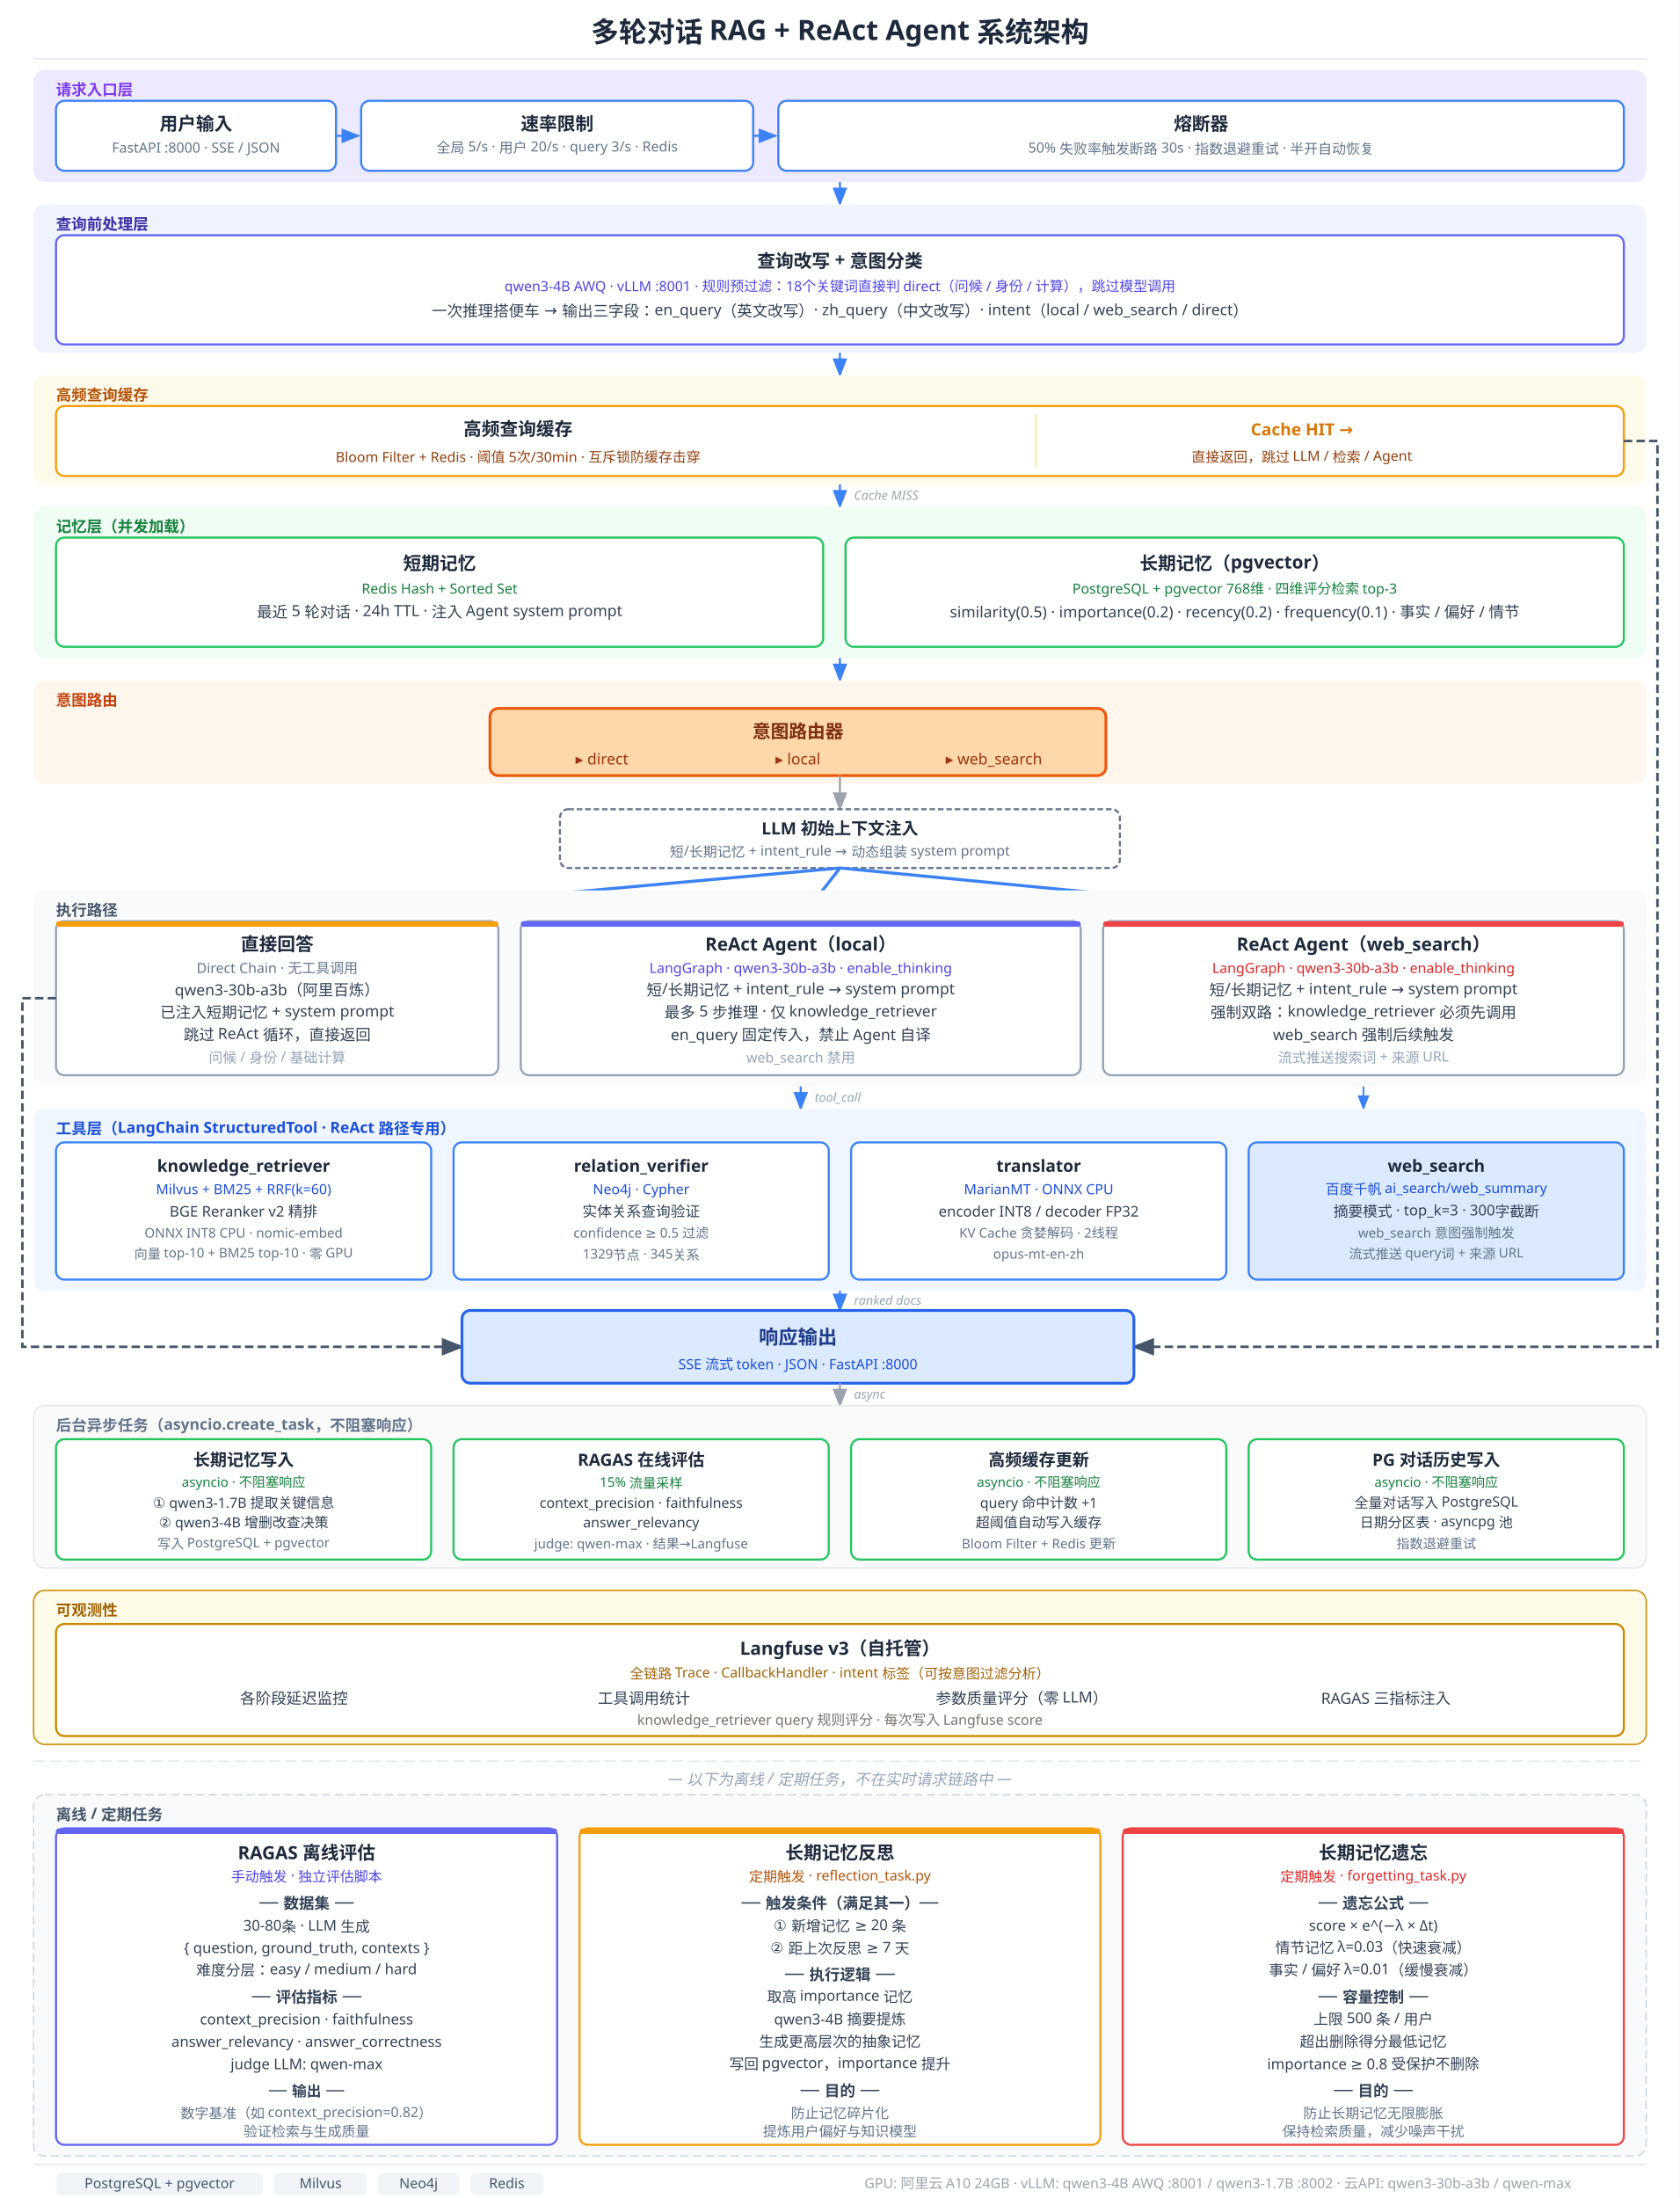
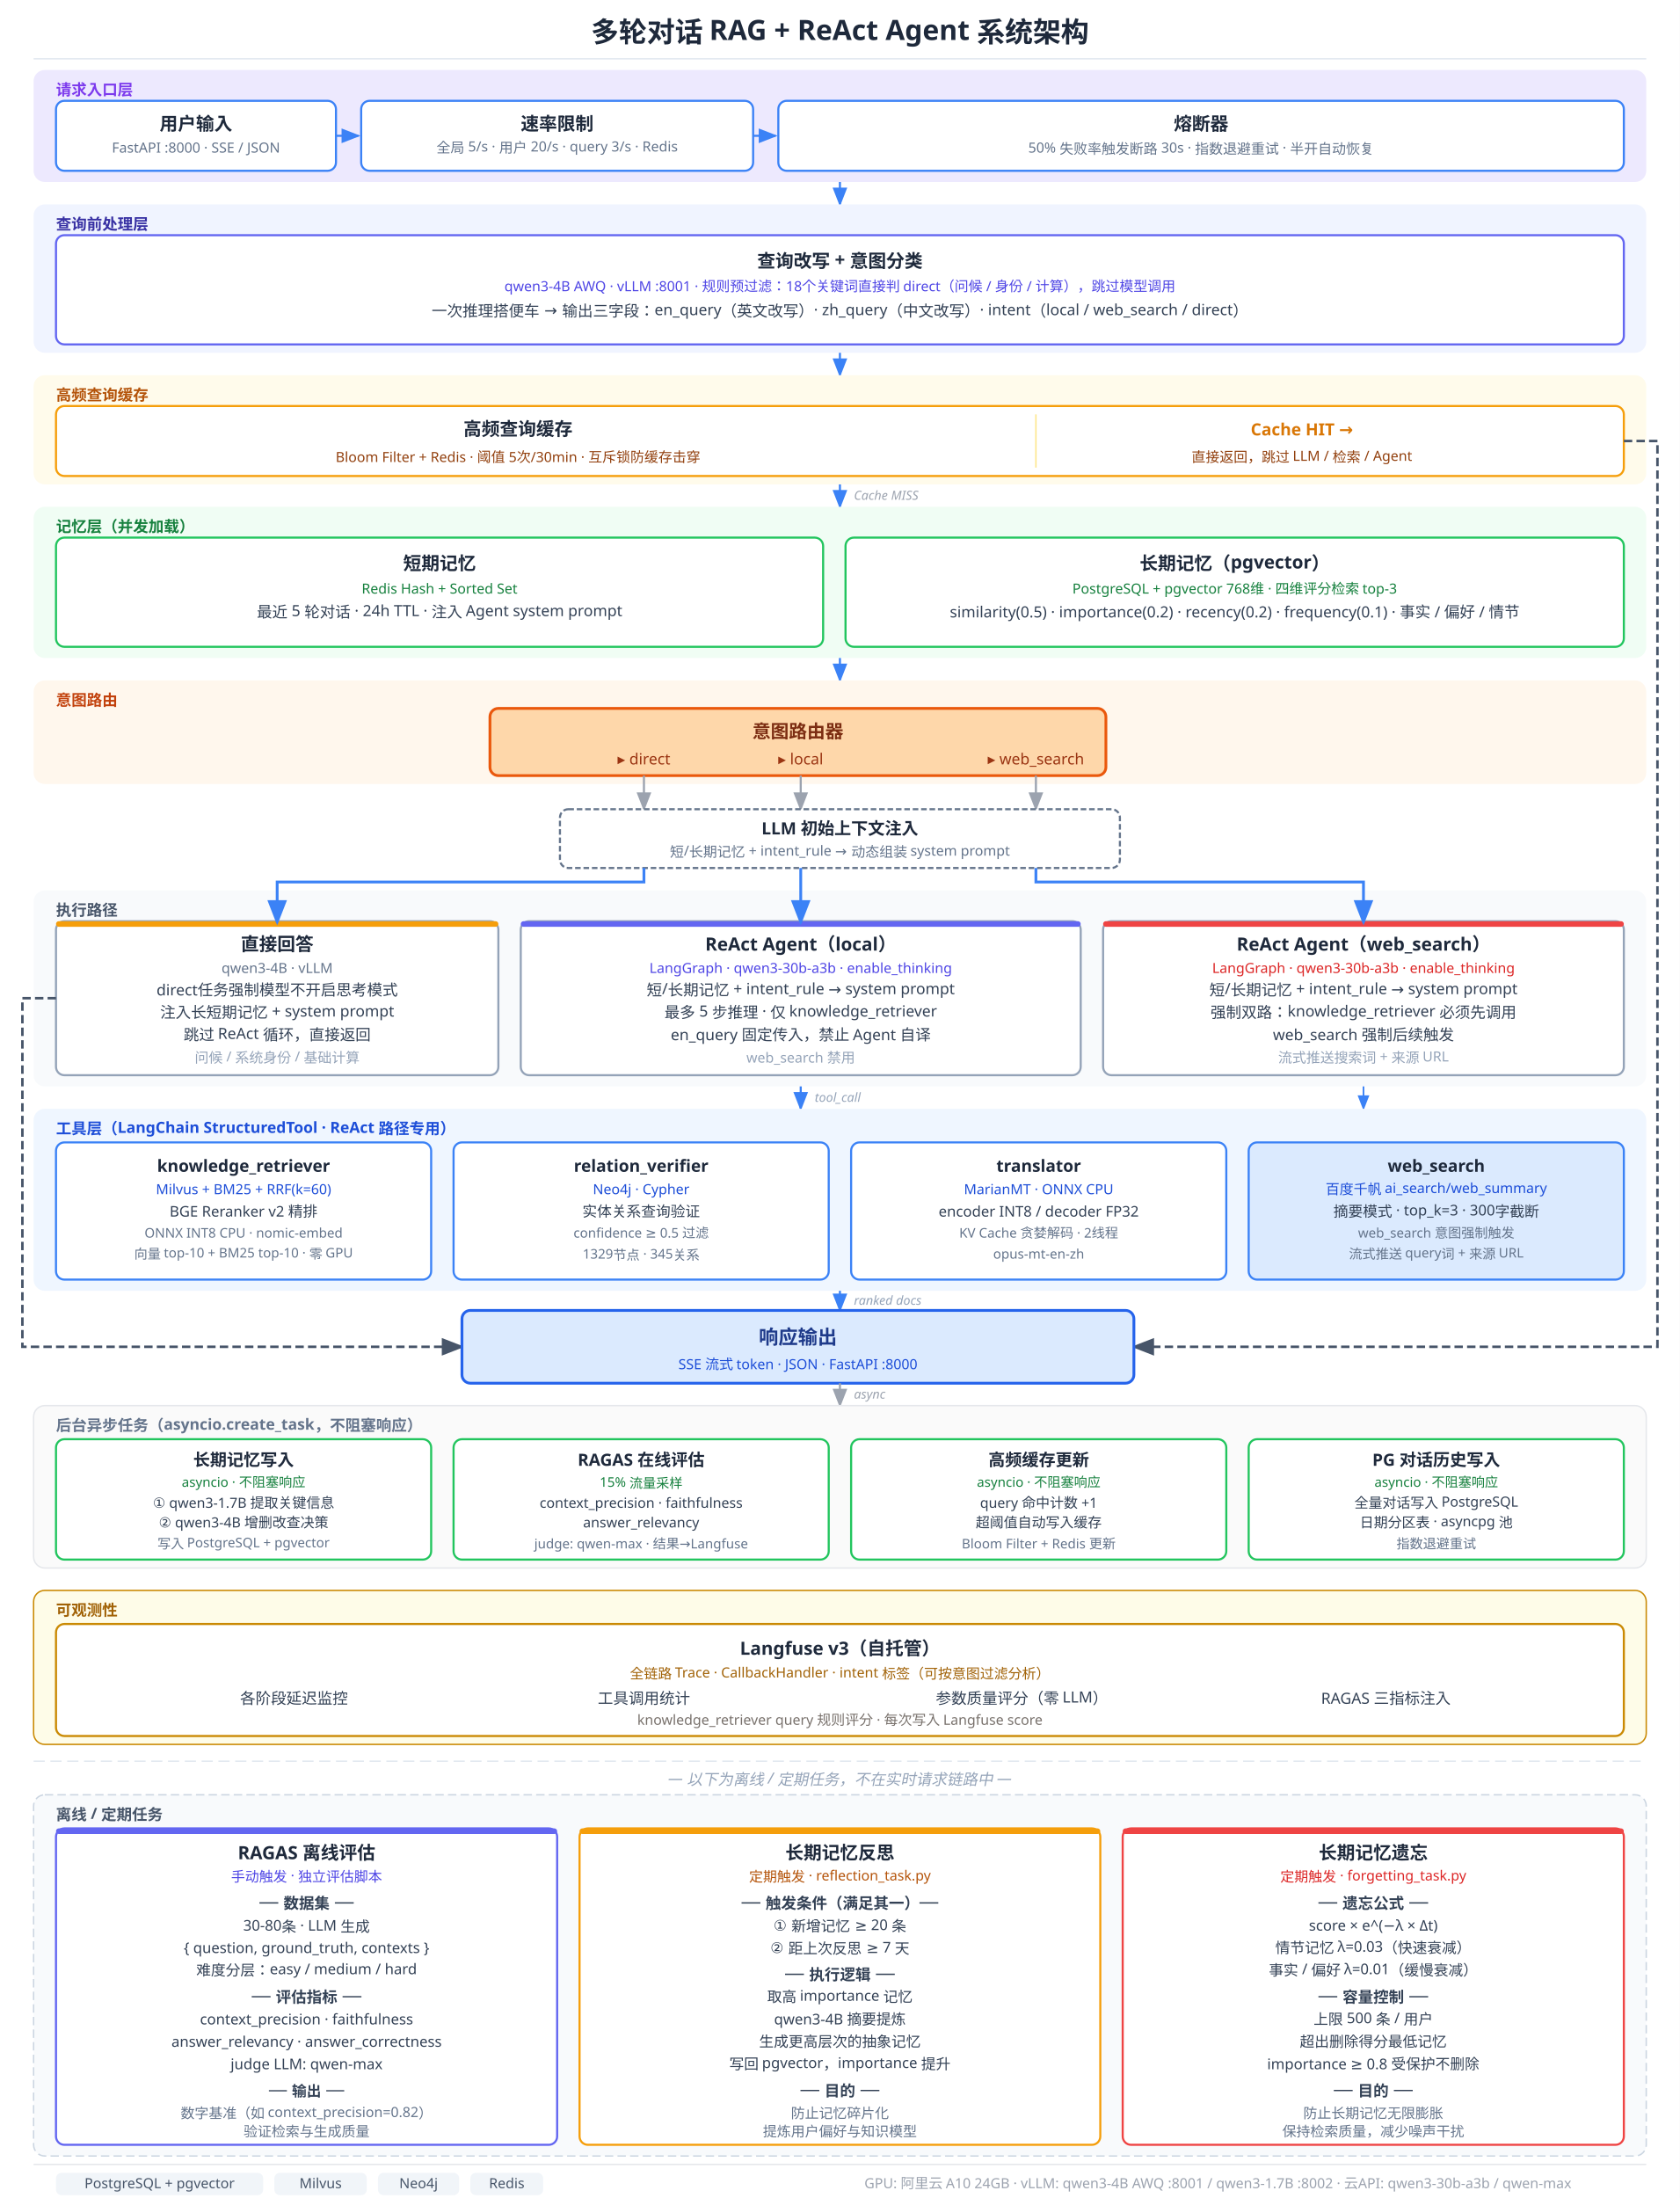
<svg xmlns="http://www.w3.org/2000/svg" viewBox="0 0 1200 1570" width="2400" height="3140" font-family="sans-serif">
  <defs>
    <marker id="ab" markerWidth="9" markerHeight="7" refX="8" refY="3.5" orient="auto">
      <polygon points="0 0,9 3.5,0 7" fill="#3b82f6" />
    </marker>
    <marker id="ag" markerWidth="9" markerHeight="7" refX="8" refY="3.5" orient="auto">
      <polygon points="0 0,9 3.5,0 7" fill="#9ca3af" />
    </marker>
    <marker id="ad" markerWidth="9" markerHeight="7" refX="8" refY="3.5" orient="auto">
      <polygon points="0 0,9 3.5,0 7" fill="#475569" />
    </marker>
  </defs>
  <rect width="1200" height="1570" fill="#ffffff" />
  <text x="600" y="30" text-anchor="middle" font-size="20" font-weight="700" fill="#1e293b">多轮对话 RAG + ReAct Agent 系统架构</text>
  <line x1="24" y1="42" x2="1176" y2="42" stroke="#e2e8f0" stroke-width="1" />
  <rect x="24" y="50" width="1152" height="80" rx="8" fill="#ede9fe" />
  <text x="40" y="68" font-size="11" font-weight="600" fill="#7c3aed">请求入口层</text>
  <rect x="40" y="72" width="200" height="50" rx="6" fill="#fff" stroke="#3b82f6" stroke-width="1.5" />
  <text x="140" y="93" text-anchor="middle" font-size="13" font-weight="600" fill="#1e293b">用户输入</text>
  <text x="140" y="109" text-anchor="middle" font-size="10" fill="#64748b">FastAPI :8000 · SSE / JSON</text>
  <line x1="240" y1="97" x2="256" y2="97" stroke="#3b82f6" stroke-width="1.5" marker-end="url(#ab)" />
  <rect x="258" y="72" width="280" height="50" rx="6" fill="#fff" stroke="#3b82f6" stroke-width="1.5" />
  <text x="398" y="93" text-anchor="middle" font-size="13" font-weight="600" fill="#1e293b">速率限制</text>
  <text x="398" y="109" text-anchor="middle" font-size="10" fill="#64748b">全局 5/s · 用户 20/s · query 3/s · Redis</text>
  <line x1="538" y1="97" x2="554" y2="97" stroke="#3b82f6" stroke-width="1.5" marker-end="url(#ab)" />
  <rect x="556" y="72" width="604" height="50" rx="6" fill="#fff" stroke="#3b82f6" stroke-width="1.5" />
  <text x="858" y="93" text-anchor="middle" font-size="13" font-weight="600" fill="#1e293b">熔断器</text>
  <text x="858" y="109" text-anchor="middle" font-size="10" fill="#64748b">50% 失败率触发断路 30s · 指数退避重试 · 半开自动恢复</text>
  <line x1="600" y1="130" x2="600" y2="146" stroke="#3b82f6" stroke-width="1.5" marker-end="url(#ab)" />
  <rect x="24" y="146" width="1152" height="106" rx="8" fill="#f0f4ff" />
  <text x="40" y="164" font-size="11" font-weight="600" fill="#3730a3">查询前处理层</text>
  <rect x="40" y="168" width="1120" height="78" rx="6" fill="#fff" stroke="#6366f1" stroke-width="1.5" />
  <text x="600" y="191" text-anchor="middle" font-size="13" font-weight="600" fill="#1e293b">查询改写 + 意图分类</text>
  <text x="600" y="208" text-anchor="middle" font-size="10" fill="#4f46e5">qwen3-4B AWQ · vLLM :8001 · 规则预过滤：18个关键词直接判 direct（问候 / 身份 / 计算），跳过模型调用</text>
  <text x="600" y="226" text-anchor="middle" font-size="11" fill="#334155">一次推理搭便车 → 输出三字段：en_query（英文改写）· zh_query（中文改写）· intent（local / web_search / direct）</text>
  <line x1="600" y1="252" x2="600" y2="268" stroke="#3b82f6" stroke-width="1.5" marker-end="url(#ab)" />
  <rect x="24" y="268" width="1152" height="78" rx="8" fill="#fffbeb" />
  <text x="40" y="286" font-size="11" font-weight="600" fill="#b45309">高频查询缓存</text>
  <rect x="40" y="290" width="1120" height="50" rx="6" fill="#fff" stroke="#f59e0b" stroke-width="1.5" />
  <text x="370" y="311" text-anchor="middle" font-size="13" font-weight="600" fill="#1e293b">高频查询缓存</text>
  <text x="370" y="330" text-anchor="middle" font-size="10" fill="#92400e">Bloom Filter + Redis · 阈值 5次/30min · 互斥锁防缓存击穿</text>
  <line x1="740" y1="296" x2="740" y2="334" stroke="#fde68a" stroke-width="1" />
  <text x="930" y="311" text-anchor="middle" font-size="12" font-weight="600" fill="#d97706">Cache HIT →</text>
  <text x="930" y="330" text-anchor="middle" font-size="10" fill="#92400e">直接返回，跳过 LLM / 检索 / Agent</text>
  <path d="M 1160,315 L 1184,315 L 1184,962 L 810,962" stroke="#475569" stroke-width="1.8" fill="none" stroke-dasharray="6,3" marker-end="url(#ad)" />
  <line x1="600" y1="346" x2="600" y2="362" stroke="#3b82f6" stroke-width="1.5" marker-end="url(#ab)" />
  <text x="610" y="357" font-size="9" fill="#9ca3af" font-style="italic">Cache MISS</text>
  <rect x="24" y="362" width="1152" height="108" rx="8" fill="#f0fdf4" />
  <text x="40" y="380" font-size="11" font-weight="600" fill="#15803d">记忆层（并发加载）</text>
  <rect x="40" y="384" width="548" height="78" rx="6" fill="#fff" stroke="#22c55e" stroke-width="1.5" />
  <text x="314" y="407" text-anchor="middle" font-size="13" font-weight="600" fill="#1e293b">短期记忆</text>
  <text x="314" y="424" text-anchor="middle" font-size="10" fill="#15803d">Redis Hash + Sorted Set</text>
  <text x="314" y="441" text-anchor="middle" font-size="11" fill="#334155">最近 5 轮对话 · 24h TTL · 注入 Agent system prompt</text>
  <rect x="604" y="384" width="556" height="78" rx="6" fill="#fff" stroke="#22c55e" stroke-width="1.5" />
  <text x="882" y="407" text-anchor="middle" font-size="13" font-weight="600" fill="#1e293b">长期记忆（pgvector）</text>
  <text x="882" y="424" text-anchor="middle" font-size="10" fill="#15803d">PostgreSQL + pgvector 768维 · 四维评分检索 top-3</text>
  <text x="882" y="441" text-anchor="middle" font-size="11" fill="#334155">similarity(0.5) · importance(0.2) · recency(0.2) · frequency(0.1) · 事实 / 偏好 / 情节</text>
  <line x1="600" y1="470" x2="600" y2="486" stroke="#3b82f6" stroke-width="1.5" marker-end="url(#ab)" />
  <rect x="24" y="486" width="1152" height="74" rx="8" fill="#fff7ed" />
  <text x="40" y="504" font-size="11" font-weight="600" fill="#c2410c">意图路由</text>
  <rect x="350" y="506" width="440" height="48" rx="6" fill="#fed7aa" stroke="#ea580c" stroke-width="2" />
  <text x="570" y="527" text-anchor="middle" font-size="13" font-weight="700" fill="#7c2d12">意图路由器</text>
-   <text x="430" y="546" text-anchor="middle" font-size="11" fill="#9a3412">▸ direct</text>
-   <text x="570" y="546" text-anchor="middle" font-size="11" fill="#9a3412">▸ local</text>
-   <text x="710" y="546" text-anchor="middle" font-size="11" fill="#9a3412">▸ web_search</text>
-   <line x1="600" y1="554" x2="600" y2="578" stroke="#9ca3af" stroke-width="1.5" marker-end="url(#ag)" />
+   <text x="460" y="546" text-anchor="middle" font-size="11" fill="#9a3412">▸ direct</text>
+   <text x="572" y="546" text-anchor="middle" font-size="11" fill="#9a3412">▸ local</text>
+   <text x="740" y="546" text-anchor="middle" font-size="11" fill="#9a3412">▸ web_search</text>
+   <line x1="460" y1="554" x2="460" y2="578" stroke="#9ca3af" stroke-width="1.5" marker-end="url(#ag)" />
+   <line x1="572" y1="554" x2="572" y2="578" stroke="#9ca3af" stroke-width="1.5" marker-end="url(#ag)" />
+   <line x1="740" y1="554" x2="740" y2="578" stroke="#9ca3af" stroke-width="1.5" marker-end="url(#ag)" />
  <rect x="400" y="578" width="400" height="42" rx="6" fill="#fff" stroke="#64748b" stroke-width="1.5" stroke-dasharray="4,2" />
  <text x="600" y="596" text-anchor="middle" font-size="12" font-weight="600" fill="#1e293b">LLM 初始上下文注入</text>
  <text x="600" y="612" text-anchor="middle" font-size="10" fill="#64748b">短/长期记忆 + intent_rule → 动态组装 system prompt</text>
-   <line x1="600" y1="620" x2="200" y2="656" stroke="#3b82f6" stroke-width="2.2" marker-end="url(#ab)" />
-   <line x1="600" y1="620" x2="572" y2="656" stroke="#3b82f6" stroke-width="2.2" marker-end="url(#ab)" />
-   <line x1="600" y1="620" x2="972" y2="656" stroke="#3b82f6" stroke-width="2.2" marker-end="url(#ab)" />
  <rect x="24" y="636" width="1152" height="140" rx="8" fill="#f8fafc" />
  <text x="40" y="654" font-size="11" font-weight="600" fill="#475569">执行路径</text>
  <rect x="40" y="658" width="316" height="110" rx="6" fill="#fff" stroke="#94a3b8" stroke-width="1.5" />
  <rect x="40" y="658" width="316" height="4" rx="2" fill="#f59e0b" />
  <text x="198" y="679" text-anchor="middle" font-size="13" font-weight="600" fill="#1e293b">直接回答</text>
-   <text x="198" y="695" text-anchor="middle" font-size="10" fill="#64748b">Direct Chain · 无工具调用</text>
-   <text x="198" y="711" text-anchor="middle" font-size="11" fill="#334155">qwen3-30b-a3b（阿里百炼）</text>
-   <text x="198" y="727" text-anchor="middle" font-size="11" fill="#334155">已注入短期记忆 + system prompt</text>
+   <text x="198" y="695" text-anchor="middle" font-size="10" fill="#64748b">qwen3-4B · vLLM</text>
+   <text x="198" y="711" text-anchor="middle" font-size="11" fill="#334155">direct任务强制模型不开启思考模式</text>
+   <text x="198" y="727" text-anchor="middle" font-size="11" fill="#334155">注入长短期记忆 + system prompt</text>
  <text x="198" y="743" text-anchor="middle" font-size="11" fill="#334155">跳过 ReAct 循环，直接返回</text>
-   <text x="198" y="759" text-anchor="middle" font-size="10" fill="#94a3b8">问候 / 身份 / 基础计算</text>
+   <text x="198" y="759" text-anchor="middle" font-size="10" fill="#94a3b8">问候 / 系统身份 / 基础计算</text>
  <path d="M 40,713 L 16,713 L 16,962 L 330,962" stroke="#475569" stroke-width="1.8" fill="none" stroke-dasharray="6,3" marker-end="url(#ad)" />
  <rect x="372" y="658" width="400" height="110" rx="6" fill="#fff" stroke="#94a3b8" stroke-width="1.5" />
  <rect x="372" y="658" width="400" height="4" rx="2" fill="#6366f1" />
  <text x="572" y="679" text-anchor="middle" font-size="13" font-weight="600" fill="#1e293b">ReAct Agent（local）</text>
  <text x="572" y="695" text-anchor="middle" font-size="10" fill="#4f46e5">LangGraph · qwen3-30b-a3b · enable_thinking</text>
  <text x="572" y="711" text-anchor="middle" font-size="11" fill="#334155">短/长期记忆 + intent_rule → system prompt</text>
  <text x="572" y="727" text-anchor="middle" font-size="11" fill="#334155">最多 5 步推理 · 仅 knowledge_retriever</text>
  <text x="572" y="743" text-anchor="middle" font-size="11" fill="#334155">en_query 固定传入，禁止 Agent 自译</text>
  <text x="572" y="759" text-anchor="middle" font-size="10" fill="#94a3b8">web_search 禁用</text>
  <rect x="788" y="658" width="372" height="110" rx="6" fill="#fff" stroke="#94a3b8" stroke-width="1.5" />
  <rect x="788" y="658" width="372" height="4" rx="2" fill="#ef4444" />
  <text x="974" y="679" text-anchor="middle" font-size="13" font-weight="600" fill="#1e293b">ReAct Agent（web_search）</text>
  <text x="974" y="695" text-anchor="middle" font-size="10" fill="#dc2626">LangGraph · qwen3-30b-a3b · enable_thinking</text>
  <text x="974" y="711" text-anchor="middle" font-size="11" fill="#334155">短/长期记忆 + intent_rule → system prompt</text>
  <text x="974" y="727" text-anchor="middle" font-size="11" fill="#334155">强制双路：knowledge_retriever 必须先调用</text>
  <text x="974" y="743" text-anchor="middle" font-size="11" fill="#334155">web_search 强制后续触发</text>
  <text x="974" y="759" text-anchor="middle" font-size="10" fill="#94a3b8">流式推送搜索词 + 来源 URL</text>
+   <path d="M 460,620 L 460,630 L 198,630 L 198,659" stroke="#3b82f6" stroke-width="2" fill="none" marker-end="url(#ab)" />
+   <path d="M 572,620 L 572,659" stroke="#3b82f6" stroke-width="2" fill="none" marker-end="url(#ab)" />
+   <path d="M 740,620 L 740,630 L 974,630 L 974,659" stroke="#3b82f6" stroke-width="2" fill="none" marker-end="url(#ab)" />
  <line x1="572" y1="776" x2="572" y2="792" stroke="#3b82f6" stroke-width="1.5" marker-end="url(#ab)" />
  <line x1="974" y1="776" x2="974" y2="792" stroke="#3b82f6" stroke-width="1.2" marker-end="url(#ab)" />
  <text x="582" y="787" font-size="9" fill="#94a3b8" font-style="italic">tool_call</text>
  <rect x="24" y="792" width="1152" height="130" rx="8" fill="#eff6ff" />
  <text x="40" y="810" font-size="11" font-weight="600" fill="#1d4ed8">工具层（LangChain StructuredTool · ReAct 路径专用）</text>
  <rect x="40" y="816" width="268" height="98" rx="6" fill="#fff" stroke="#3b82f6" stroke-width="1.5" />
  <text x="174" y="837" text-anchor="middle" font-size="12" font-weight="600" fill="#1e293b">knowledge_retriever</text>
  <text x="174" y="853" text-anchor="middle" font-size="10" fill="#1d4ed8">Milvus + BM25 + RRF(k=60)</text>
  <text x="174" y="869" text-anchor="middle" font-size="10.5" fill="#334155">BGE Reranker v2 精排</text>
  <text x="174" y="884" text-anchor="middle" font-size="9.5" fill="#64748b">ONNX INT8 CPU · nomic-embed</text>
  <text x="174" y="899" text-anchor="middle" font-size="9.5" fill="#64748b">向量 top-10 + BM25 top-10 · 零 GPU</text>
  <rect x="324" y="816" width="268" height="98" rx="6" fill="#fff" stroke="#3b82f6" stroke-width="1.5" />
  <text x="458" y="837" text-anchor="middle" font-size="12" font-weight="600" fill="#1e293b">relation_verifier</text>
  <text x="458" y="853" text-anchor="middle" font-size="10" fill="#1d4ed8">Neo4j · Cypher</text>
  <text x="458" y="869" text-anchor="middle" font-size="10.5" fill="#334155">实体关系查询验证</text>
  <text x="458" y="884" text-anchor="middle" font-size="9.5" fill="#64748b">confidence ≥ 0.5 过滤</text>
  <text x="458" y="899" text-anchor="middle" font-size="9.5" fill="#64748b">1329节点 · 345关系</text>
  <rect x="608" y="816" width="268" height="98" rx="6" fill="#fff" stroke="#3b82f6" stroke-width="1.5" />
  <text x="742" y="837" text-anchor="middle" font-size="12" font-weight="600" fill="#1e293b">translator</text>
  <text x="742" y="853" text-anchor="middle" font-size="10" fill="#1d4ed8">MarianMT · ONNX CPU</text>
  <text x="742" y="869" text-anchor="middle" font-size="10.5" fill="#334155">encoder INT8 / decoder FP32</text>
  <text x="742" y="884" text-anchor="middle" font-size="9.5" fill="#64748b">KV Cache 贪婪解码 · 2线程</text>
  <text x="742" y="899" text-anchor="middle" font-size="9.5" fill="#64748b">opus-mt-en-zh</text>
  <rect x="892" y="816" width="268" height="98" rx="6" fill="#dbeafe" stroke="#3b82f6" stroke-width="1.5" />
  <text x="1026" y="837" text-anchor="middle" font-size="12" font-weight="600" fill="#1e293b">web_search</text>
  <text x="1026" y="853" text-anchor="middle" font-size="10" fill="#1d4ed8">百度千帆 ai_search/web_summary</text>
  <text x="1026" y="869" text-anchor="middle" font-size="10.5" fill="#334155">摘要模式 · top_k=3 · 300字截断</text>
  <text x="1026" y="884" text-anchor="middle" font-size="9.5" fill="#64748b">web_search 意图强制触发</text>
  <text x="1026" y="899" text-anchor="middle" font-size="9.5" fill="#64748b">流式推送 query词 + 来源 URL</text>
  <line x1="600" y1="922" x2="600" y2="936" stroke="#3b82f6" stroke-width="1.5" marker-end="url(#ab)" />
  <text x="610" y="932" font-size="9" fill="#94a3b8" font-style="italic">ranked docs</text>
  <rect x="330" y="936" width="480" height="52" rx="6" fill="#dbeafe" stroke="#2563eb" stroke-width="2" />
  <text x="570" y="960" text-anchor="middle" font-size="14" font-weight="700" fill="#1e3a8a">响应输出</text>
  <text x="570" y="978" text-anchor="middle" font-size="10" fill="#1d4ed8">SSE 流式 token · JSON · FastAPI :8000</text>
  <line x1="600" y1="988" x2="600" y2="1004" stroke="#9ca3af" stroke-width="1.5" stroke-dasharray="5,3" marker-end="url(#ag)" />
  <text x="610" y="999" font-size="9" fill="#9ca3af" font-style="italic">async</text>
  <rect x="24" y="1004" width="1152" height="116" rx="8" fill="#fafafa" stroke="#e5e7eb" stroke-width="1" />
  <text x="40" y="1022" font-size="11" font-weight="600" fill="#64748b">后台异步任务（asyncio.create_task，不阻塞响应）</text>
  <rect x="40" y="1028" width="268" height="86" rx="6" fill="#fff" stroke="#22c55e" stroke-width="1.5" />
  <text x="174" y="1047" text-anchor="middle" font-size="12" font-weight="600" fill="#1e293b">长期记忆写入</text>
  <text x="174" y="1062" text-anchor="middle" font-size="9.5" fill="#15803d">asyncio · 不阻塞响应</text>
  <text x="174" y="1077" text-anchor="middle" font-size="10" fill="#334155">① qwen3-1.7B 提取关键信息</text>
  <text x="174" y="1091" text-anchor="middle" font-size="10" fill="#334155">② qwen3-4B 增删改查决策</text>
  <text x="174" y="1106" text-anchor="middle" font-size="9.5" fill="#64748b">写入 PostgreSQL + pgvector</text>
  <rect x="324" y="1028" width="268" height="86" rx="6" fill="#fff" stroke="#22c55e" stroke-width="1.5" />
  <text x="458" y="1047" text-anchor="middle" font-size="12" font-weight="600" fill="#1e293b">RAGAS 在线评估</text>
  <text x="458" y="1062" text-anchor="middle" font-size="9.5" fill="#15803d">15% 流量采样</text>
  <text x="458" y="1077" text-anchor="middle" font-size="10" fill="#334155">context_precision · faithfulness</text>
  <text x="458" y="1091" text-anchor="middle" font-size="10" fill="#334155">answer_relevancy</text>
  <text x="458" y="1106" text-anchor="middle" font-size="9.5" fill="#64748b">judge: qwen-max · 结果→Langfuse</text>
  <rect x="608" y="1028" width="268" height="86" rx="6" fill="#fff" stroke="#22c55e" stroke-width="1.5" />
  <text x="742" y="1047" text-anchor="middle" font-size="12" font-weight="600" fill="#1e293b">高频缓存更新</text>
  <text x="742" y="1062" text-anchor="middle" font-size="9.5" fill="#15803d">asyncio · 不阻塞响应</text>
  <text x="742" y="1077" text-anchor="middle" font-size="10" fill="#334155">query 命中计数 +1</text>
  <text x="742" y="1091" text-anchor="middle" font-size="10" fill="#334155">超阈值自动写入缓存</text>
  <text x="742" y="1106" text-anchor="middle" font-size="9.5" fill="#64748b">Bloom Filter + Redis 更新</text>
  <rect x="892" y="1028" width="268" height="86" rx="6" fill="#fff" stroke="#22c55e" stroke-width="1.5" />
  <text x="1026" y="1047" text-anchor="middle" font-size="12" font-weight="600" fill="#1e293b">PG 对话历史写入</text>
  <text x="1026" y="1062" text-anchor="middle" font-size="9.5" fill="#15803d">asyncio · 不阻塞响应</text>
  <text x="1026" y="1077" text-anchor="middle" font-size="10" fill="#334155">全量对话写入 PostgreSQL</text>
  <text x="1026" y="1091" text-anchor="middle" font-size="10" fill="#334155">日期分区表 · asyncpg 池</text>
  <text x="1026" y="1106" text-anchor="middle" font-size="9.5" fill="#64748b">指数退避重试</text>
  <rect x="24" y="1136" width="1152" height="110" rx="8" fill="#fefce8" stroke="#ca8a04" stroke-width="1" />
  <text x="40" y="1154" font-size="11" font-weight="600" fill="#a16207">可观测性</text>
  <rect x="40" y="1160" width="1120" height="80" rx="6" fill="#fff" stroke="#ca8a04" stroke-width="1.5" />
  <text x="600" y="1182" text-anchor="middle" font-size="13" font-weight="600" fill="#1e293b">Langfuse v3（自托管）</text>
  <text x="600" y="1199" text-anchor="middle" font-size="10" fill="#a16207">全链路 Trace · CallbackHandler · intent 标签（可按意图过滤分析）</text>
  <text x="210" y="1217" text-anchor="middle" font-size="11" fill="#334155">各阶段延迟监控</text>
  <text x="460" y="1217" text-anchor="middle" font-size="11" fill="#334155">工具调用统计</text>
  <text x="730" y="1217" text-anchor="middle" font-size="11" fill="#334155">参数质量评分（零 LLM）</text>
  <text x="990" y="1217" text-anchor="middle" font-size="11" fill="#334155">RAGAS 三指标注入</text>
  <text x="600" y="1232" text-anchor="middle" font-size="10" fill="#78716c">knowledge_retriever query 规则评分 · 每次写入 Langfuse score</text>
  <line x1="24" y1="1258" x2="1176" y2="1258" stroke="#e2e8f0" stroke-width="1" stroke-dasharray="8,4" />
  <text x="600" y="1274" text-anchor="middle" font-size="11" fill="#94a3b8" font-style="italic">— 以下为离线 / 定期任务，不在实时请求链路中 —</text>
  <rect x="24" y="1282" width="1152" height="258" rx="8" fill="#f8fafc" stroke="#cbd5e1" stroke-width="1" stroke-dasharray="6,3" />
  <text x="40" y="1300" font-size="11" font-weight="600" fill="#475569">离线 / 定期任务</text>
  <rect x="40" y="1306" width="358" height="226" rx="6" fill="#fff" stroke="#6366f1" stroke-width="1.5" />
  <rect x="40" y="1306" width="358" height="4" rx="2" fill="#6366f1" />
  <text x="219" y="1328" text-anchor="middle" font-size="13" font-weight="600" fill="#1e293b">RAGAS 离线评估</text>
  <text x="219" y="1344" text-anchor="middle" font-size="10" fill="#4f46e5">手动触发 · 独立评估脚本</text>
  <text x="219" y="1363" text-anchor="middle" font-size="11" font-weight="600" fill="#334155">── 数据集 ──</text>
  <text x="219" y="1379" text-anchor="middle" font-size="10.5" fill="#334155">30-80条 · LLM 生成</text>
  <text x="219" y="1395" text-anchor="middle" font-size="10.5" fill="#334155">{ question, ground_truth, contexts }</text>
  <text x="219" y="1411" text-anchor="middle" font-size="10.5" fill="#334155">难度分层：easy / medium / hard</text>
  <text x="219" y="1430" text-anchor="middle" font-size="11" font-weight="600" fill="#334155">── 评估指标 ──</text>
  <text x="219" y="1446" text-anchor="middle" font-size="10.5" fill="#334155">context_precision · faithfulness</text>
  <text x="219" y="1462" text-anchor="middle" font-size="10.5" fill="#334155">answer_relevancy · answer_correctness</text>
  <text x="219" y="1478" text-anchor="middle" font-size="10.5" fill="#334155">judge LLM: qwen-max</text>
  <text x="219" y="1497" text-anchor="middle" font-size="10.5" font-weight="600" fill="#334155">── 输出 ──</text>
  <text x="219" y="1513" text-anchor="middle" font-size="10" fill="#64748b">数字基准（如 context_precision=0.82）</text>
  <text x="219" y="1526" text-anchor="middle" font-size="10" fill="#64748b">验证检索与生成质量</text>
  <rect x="414" y="1306" width="372" height="226" rx="6" fill="#fff" stroke="#f59e0b" stroke-width="1.5" />
  <rect x="414" y="1306" width="372" height="4" rx="2" fill="#f59e0b" />
  <text x="600" y="1328" text-anchor="middle" font-size="13" font-weight="600" fill="#1e293b">长期记忆反思</text>
  <text x="600" y="1344" text-anchor="middle" font-size="10" fill="#b45309">定期触发 · reflection_task.py</text>
  <text x="600" y="1363" text-anchor="middle" font-size="11" font-weight="600" fill="#334155">── 触发条件（满足其一）──</text>
  <text x="600" y="1379" text-anchor="middle" font-size="10.5" fill="#334155">① 新增记忆 ≥ 20 条</text>
  <text x="600" y="1395" text-anchor="middle" font-size="10.5" fill="#334155">② 距上次反思 ≥ 7 天</text>
  <text x="600" y="1414" text-anchor="middle" font-size="11" font-weight="600" fill="#334155">── 执行逻辑 ──</text>
  <text x="600" y="1430" text-anchor="middle" font-size="10.5" fill="#334155">取高 importance 记忆</text>
  <text x="600" y="1446" text-anchor="middle" font-size="10.5" fill="#334155">qwen3-4B 摘要提炼</text>
  <text x="600" y="1462" text-anchor="middle" font-size="10.5" fill="#334155">生成更高层次的抽象记忆</text>
  <text x="600" y="1478" text-anchor="middle" font-size="10.5" fill="#334155">写回 pgvector，importance 提升</text>
  <text x="600" y="1497" text-anchor="middle" font-size="11" font-weight="600" fill="#334155">── 目的 ──</text>
  <text x="600" y="1513" text-anchor="middle" font-size="10" fill="#64748b">防止记忆碎片化</text>
  <text x="600" y="1526" text-anchor="middle" font-size="10" fill="#64748b">提炼用户偏好与知识模型</text>
  <rect x="802" y="1306" width="358" height="226" rx="6" fill="#fff" stroke="#ef4444" stroke-width="1.5" />
  <rect x="802" y="1306" width="358" height="4" rx="2" fill="#ef4444" />
  <text x="981" y="1328" text-anchor="middle" font-size="13" font-weight="600" fill="#1e293b">长期记忆遗忘</text>
  <text x="981" y="1344" text-anchor="middle" font-size="10" fill="#dc2626">定期触发 · forgetting_task.py</text>
  <text x="981" y="1363" text-anchor="middle" font-size="11" font-weight="600" fill="#334155">── 遗忘公式 ──</text>
  <text x="981" y="1379" text-anchor="middle" font-size="10.5" fill="#334155">score × e^(−λ × Δt)</text>
  <text x="981" y="1395" text-anchor="middle" font-size="10.5" fill="#334155">情节记忆 λ=0.03（快速衰减）</text>
  <text x="981" y="1411" text-anchor="middle" font-size="10.5" fill="#334155">事实 / 偏好 λ=0.01（缓慢衰减）</text>
  <text x="981" y="1430" text-anchor="middle" font-size="11" font-weight="600" fill="#334155">── 容量控制 ──</text>
  <text x="981" y="1446" text-anchor="middle" font-size="10.5" fill="#334155">上限 500 条 / 用户</text>
  <text x="981" y="1462" text-anchor="middle" font-size="10.5" fill="#334155">超出删除得分最低记忆</text>
  <text x="981" y="1478" text-anchor="middle" font-size="10.5" fill="#334155">importance ≥ 0.8 受保护不删除</text>
  <text x="981" y="1497" text-anchor="middle" font-size="11" font-weight="600" fill="#334155">── 目的 ──</text>
  <text x="981" y="1513" text-anchor="middle" font-size="10" fill="#64748b">防止长期记忆无限膨胀</text>
  <text x="981" y="1526" text-anchor="middle" font-size="10" fill="#64748b">保持检索质量，减少噪声干扰</text>
  <line x1="24" y1="1546" x2="1176" y2="1546" stroke="#e5e7eb" stroke-width="1" />
  <rect x="40" y="1552" width="148" height="16" rx="4" fill="#f1f5f9" />
  <text x="114" y="1563" text-anchor="middle" font-size="10" fill="#475569">PostgreSQL + pgvector</text>
  <rect x="196" y="1552" width="66" height="16" rx="4" fill="#f1f5f9" />
  <text x="229" y="1563" text-anchor="middle" font-size="10" fill="#475569">Milvus</text>
  <rect x="270" y="1552" width="58" height="16" rx="4" fill="#f1f5f9" />
  <text x="299" y="1563" text-anchor="middle" font-size="10" fill="#475569">Neo4j</text>
  <rect x="336" y="1552" width="52" height="16" rx="4" fill="#f1f5f9" />
  <text x="362" y="1563" text-anchor="middle" font-size="10" fill="#475569">Redis</text>
  <text x="870" y="1563" text-anchor="middle" font-size="10" fill="#9ca3af">GPU: 阿里云 A10 24GB · vLLM: qwen3-4B AWQ :8001 / qwen3-1.7B :8002 · 云API: qwen3-30b-a3b / qwen-max</text>
</svg>
